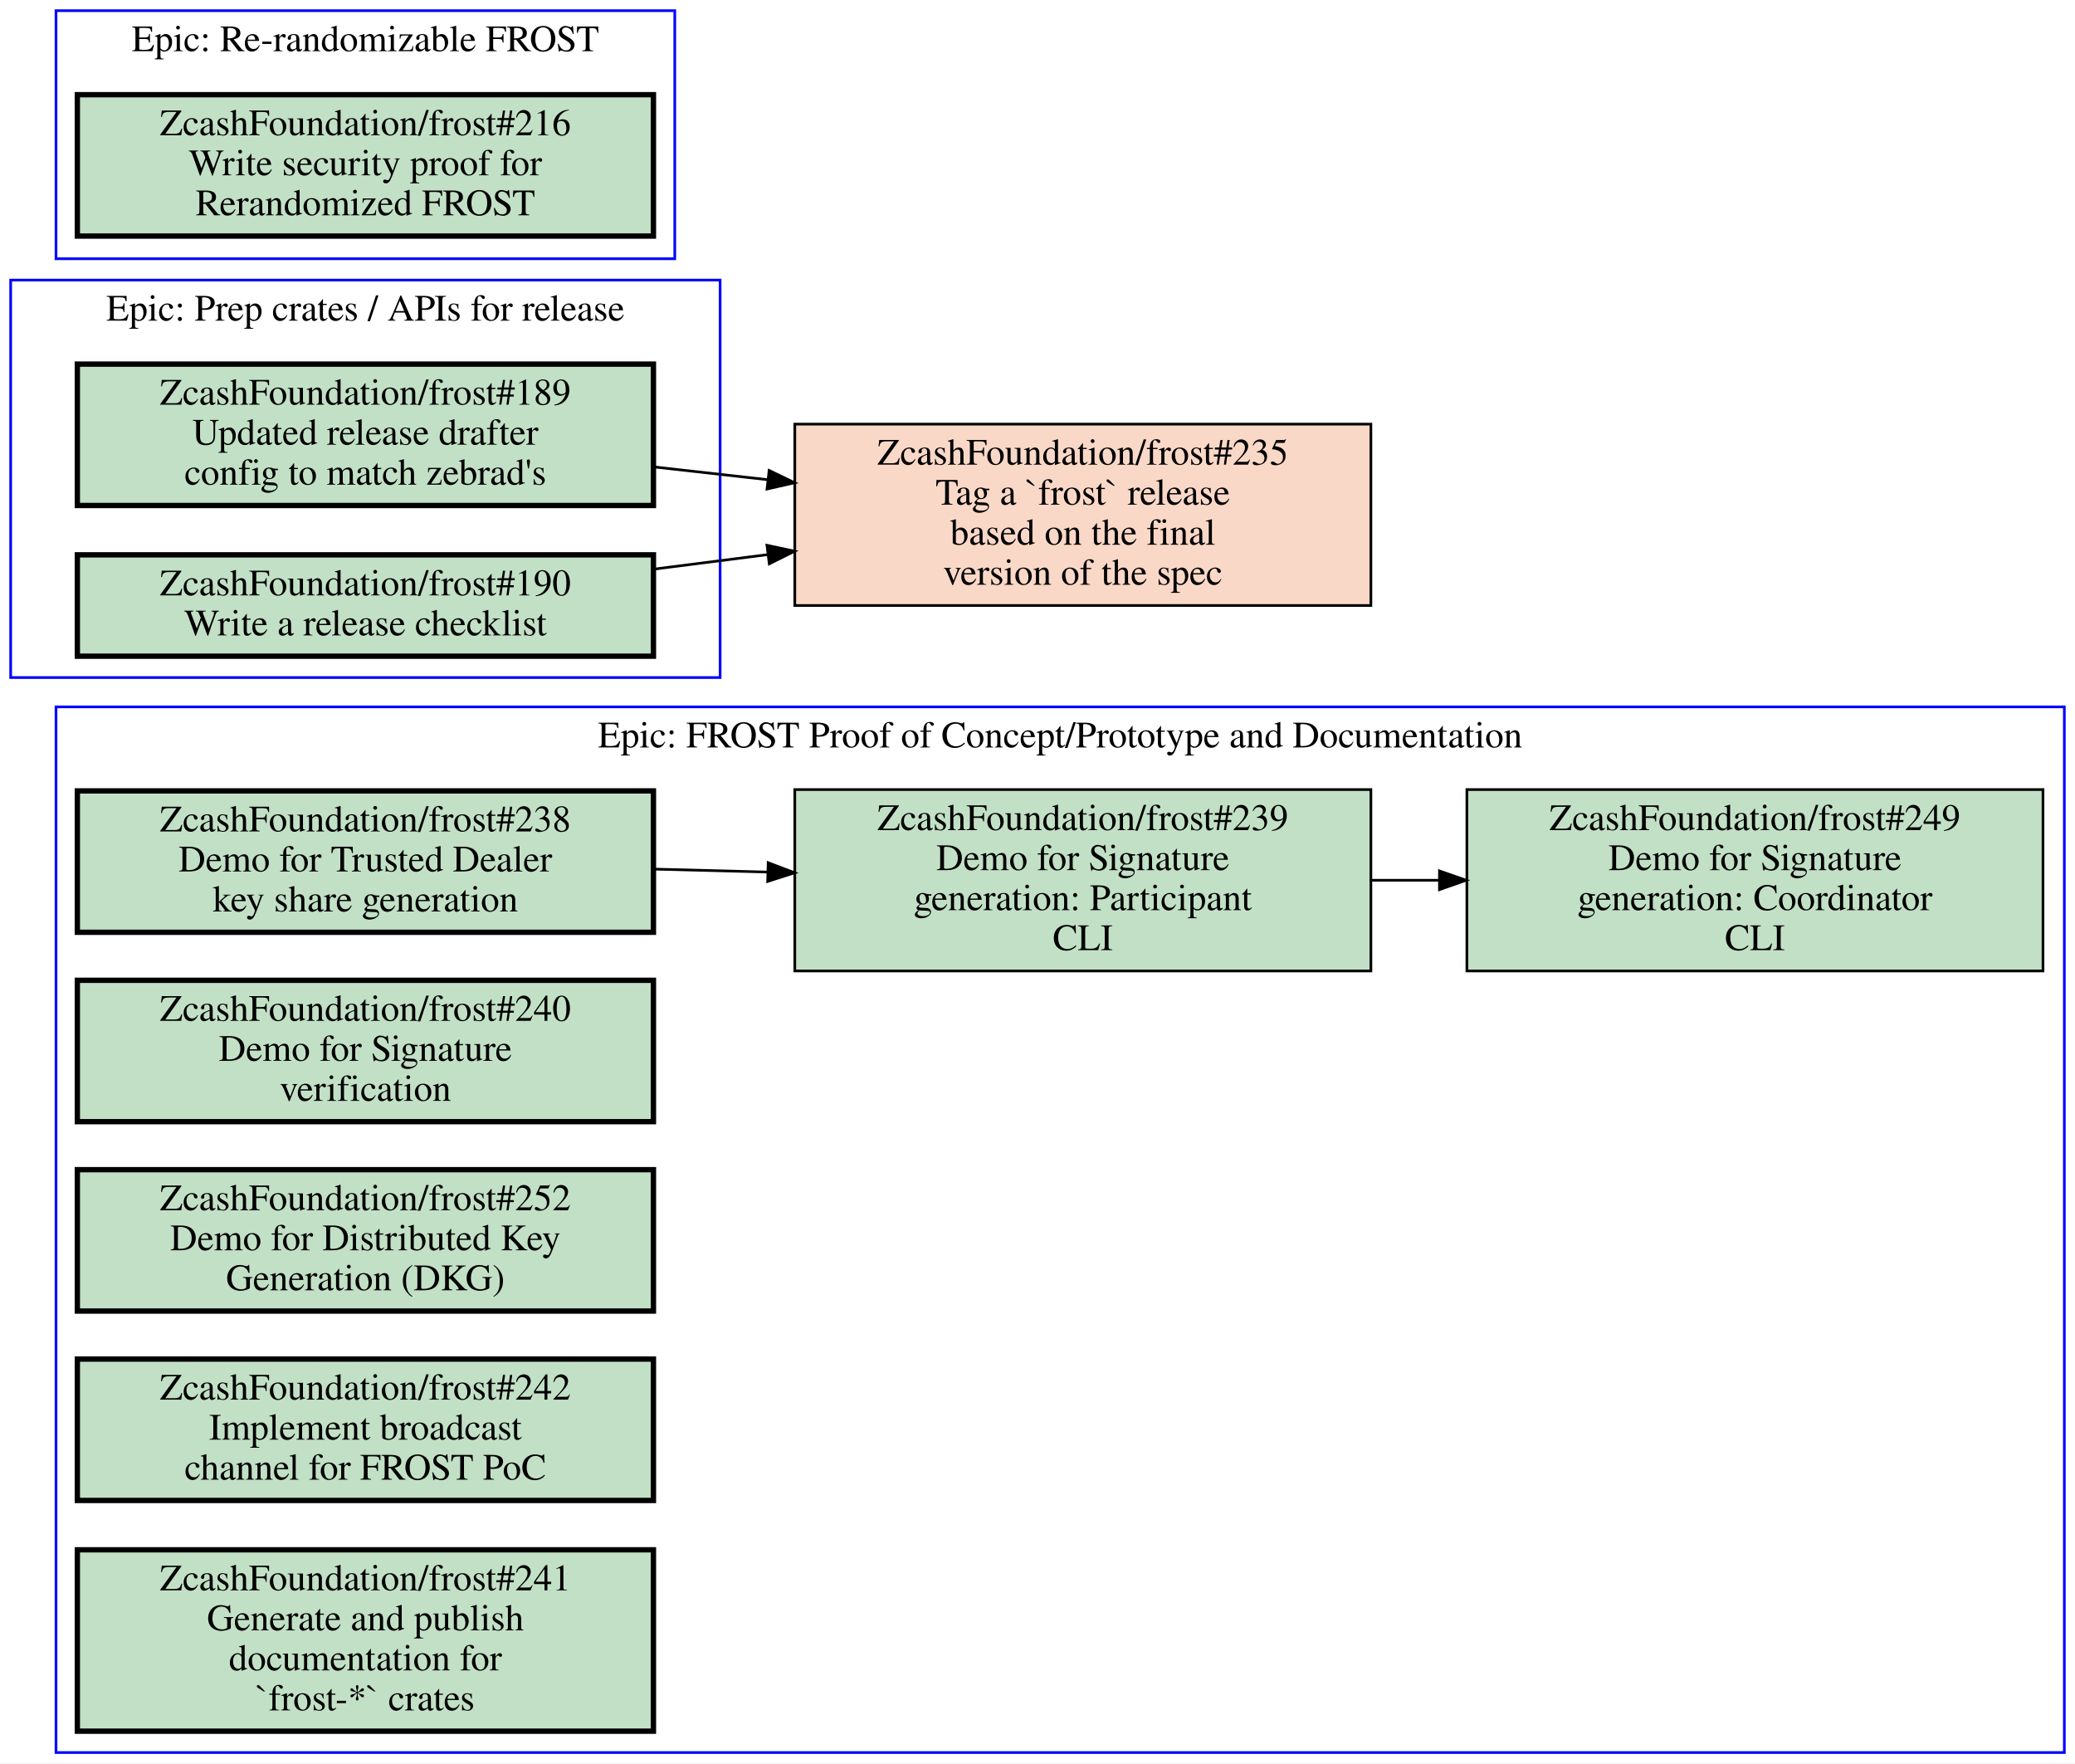
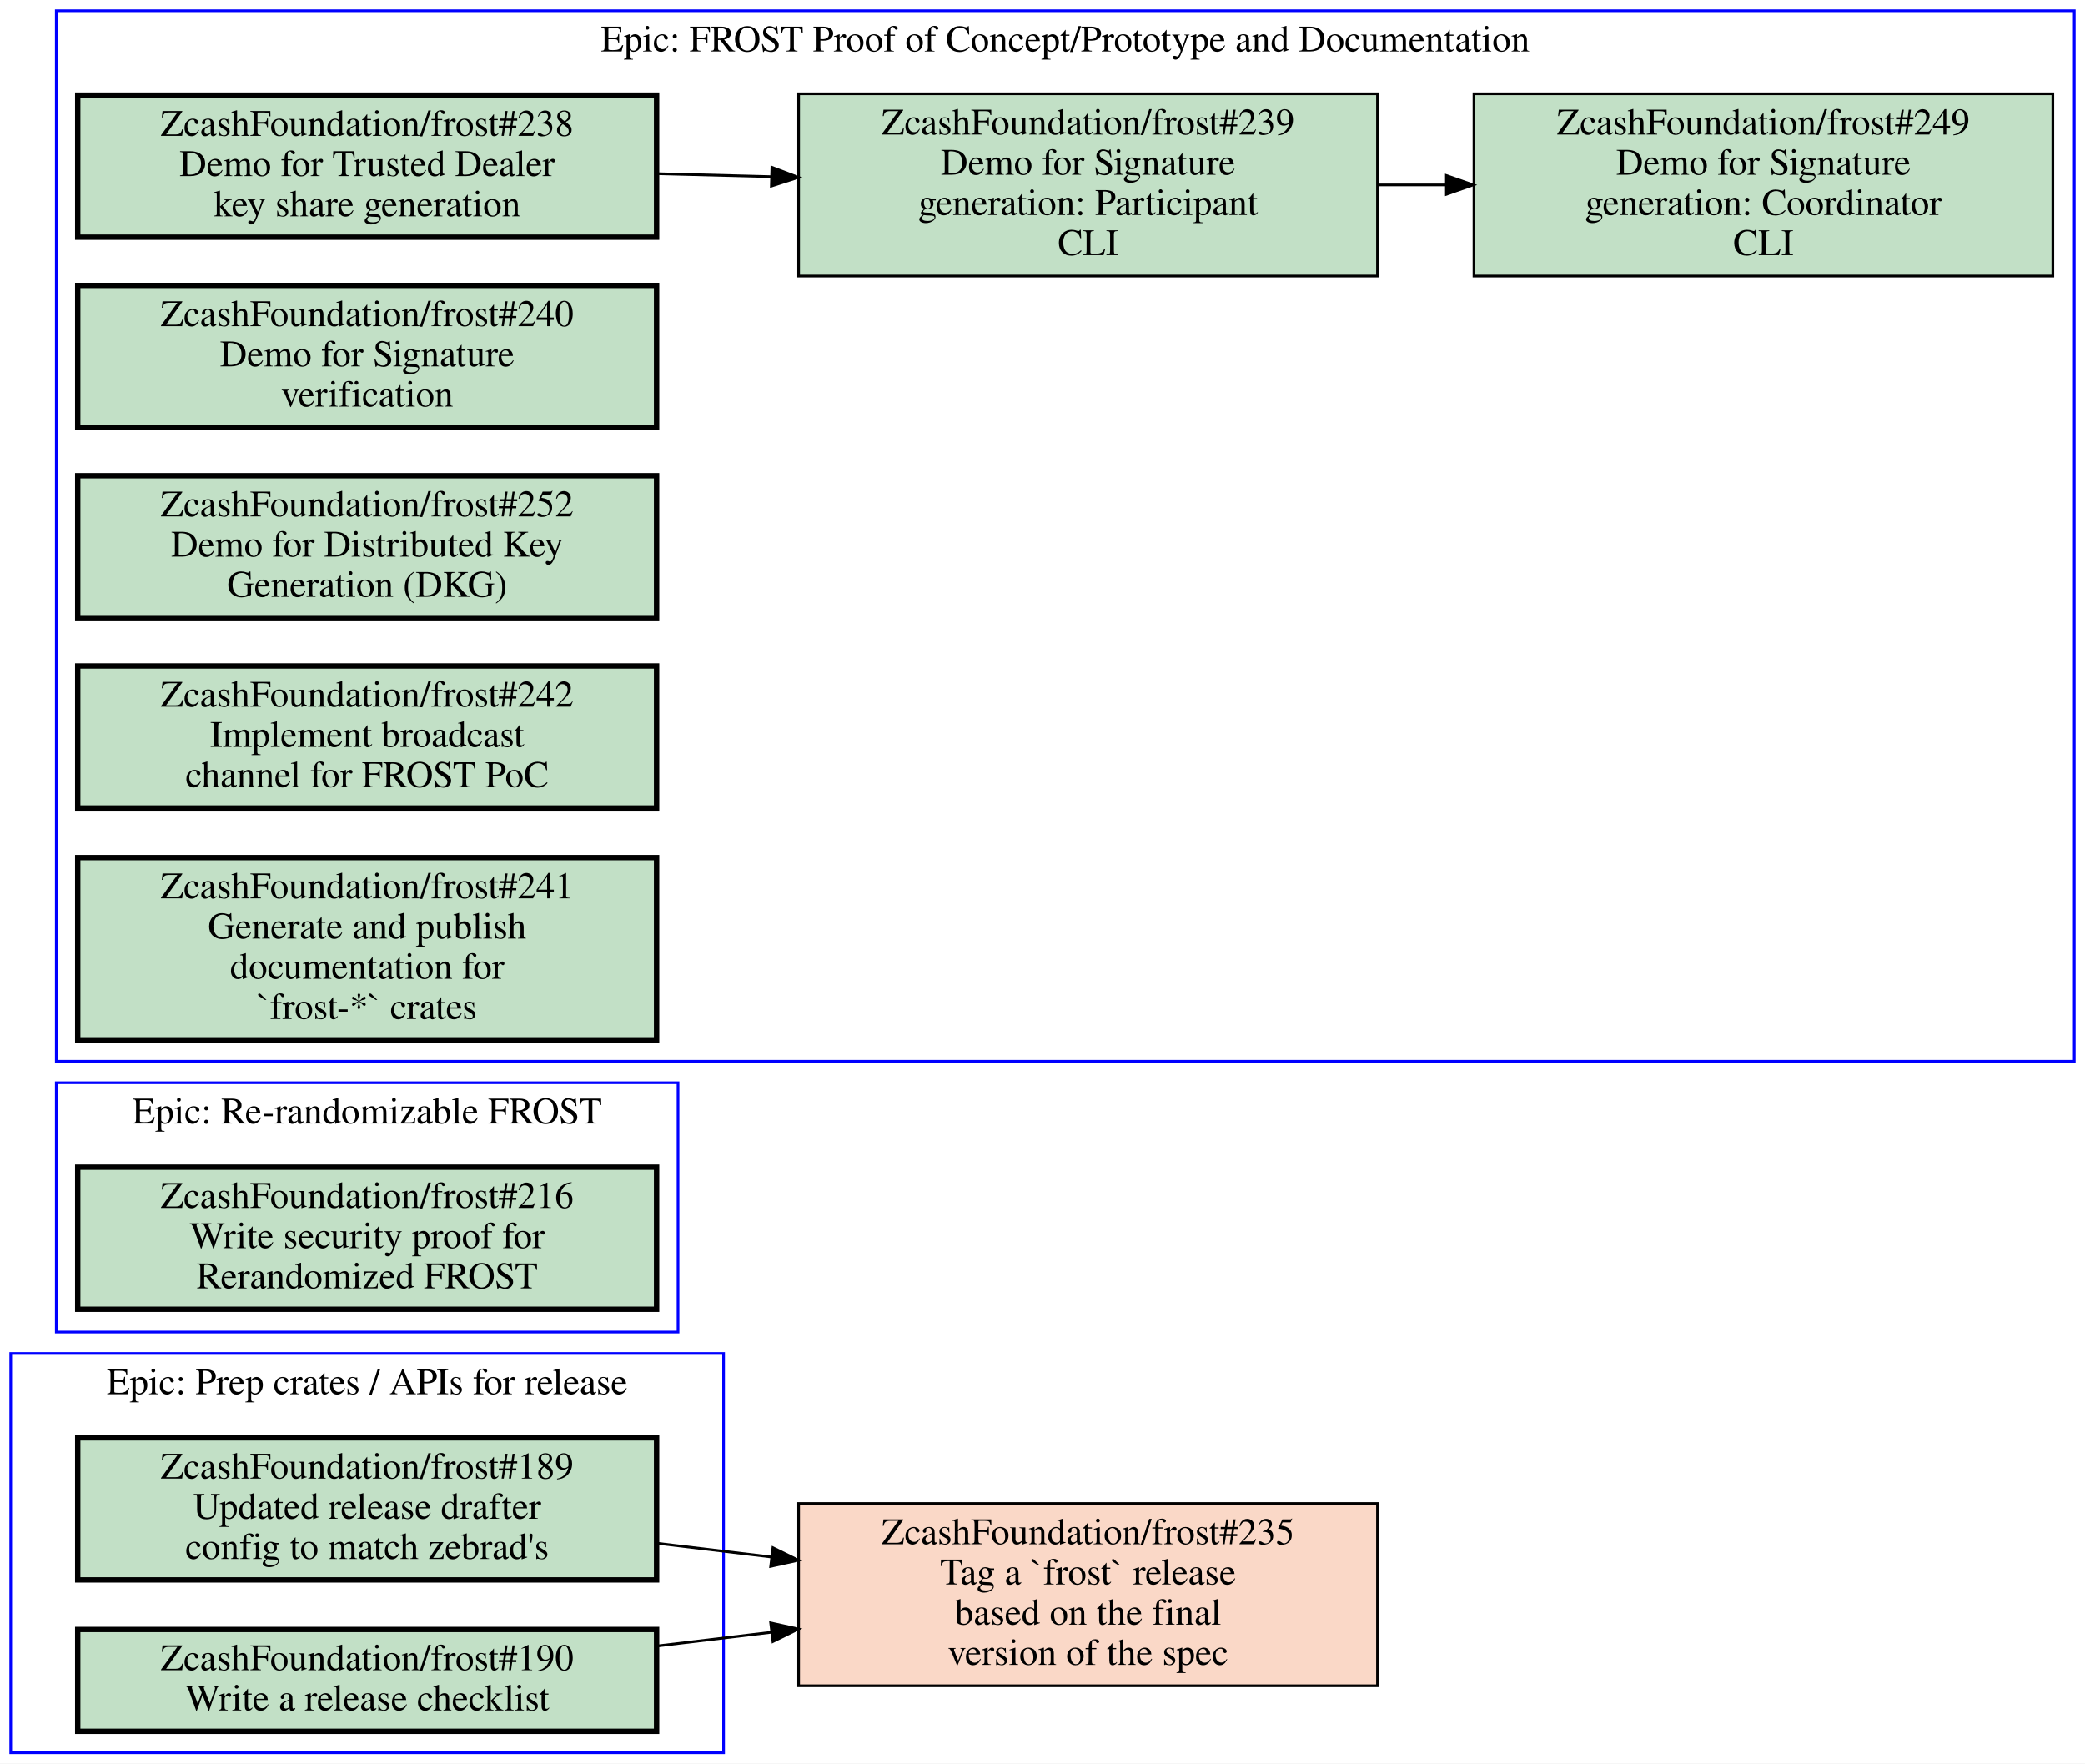
- <svg xmlns="http://www.w3.org/2000/svg" xmlns:xlink="http://www.w3.org/1999/xlink" width="778pt" height="661pt" viewBox="0.00 0.00 778.00 661.00">
-   <g id="graph0" class="graph" transform="scale(1 1) rotate(0) translate(4 657)">
-     <polygon fill="white" stroke="transparent" points="-4,4 -4,-657 774,-657 774,4 -4,4" />
+ <svg xmlns="http://www.w3.org/2000/svg" xmlns:xlink="http://www.w3.org/1999/xlink" width="778pt" height="658pt" viewBox="0.00 0.00 778.00 658.00">
+   <g id="graph0" class="graph" transform="scale(1 1) rotate(0) translate(4 654)">
+     <polygon fill="white" stroke="transparent" points="-4,4 -4,-654 774,-654 774,4 -4,4" />
    <g id="clust1" class="cluster">
-       <polygon fill="none" stroke="blue" points="17,0 17,-392 770,-392 770,0 17,0" />
-       <text text-anchor="middle" x="393.5" y="-376.8" font-family="Times,serif" font-size="14.00">Epic: FROST Proof of Concept/Prototype and Documentation</text>
+       <polygon fill="none" stroke="blue" points="17,-258 17,-650 770,-650 770,-258 17,-258" />
+       <text text-anchor="middle" x="393.5" y="-634.8" font-family="Times,serif" font-size="14.00">Epic: FROST Proof of Concept/Prototype and Documentation</text>
    </g>
    <g id="clust2" class="cluster">
-       <polygon fill="none" stroke="blue" points="0,-403 0,-552 266,-552 266,-403 0,-403" />
-       <text text-anchor="middle" x="133" y="-536.8" font-family="Times,serif" font-size="14.00">Epic: Prep crates / APIs for release</text>
+       <polygon fill="none" stroke="blue" points="17,-157 17,-250 249,-250 249,-157 17,-157" />
+       <text text-anchor="middle" x="133" y="-234.8" font-family="Times,serif" font-size="14.00">Epic: Re-randomizable FROST</text>
    </g>
    <g id="clust3" class="cluster">
-       <polygon fill="none" stroke="blue" points="17,-560 17,-653 249,-653 249,-560 17,-560" />
-       <text text-anchor="middle" x="133" y="-637.8" font-family="Times,serif" font-size="14.00">Epic: Re-randomizable FROST</text>
+       <polygon fill="none" stroke="blue" points="0,0 0,-149 266,-149 266,0 0,0" />
+       <text text-anchor="middle" x="133" y="-133.8" font-family="Times,serif" font-size="14.00">Epic: Prep crates / APIs for release</text>
    </g>
    <g id="node1" class="node open">
      <g id="a_node1">
        <a xlink:href="https://github.com/ZcashFoundation/frost/issues/238" xlink:title="ZcashFoundation/frost#238&#10;Demo for Trusted Dealer&#10;key share generation" target="_blank">
-           <polygon fill="#c2e0c6" stroke="black" stroke-width="2" points="241,-360.5 25,-360.5 25,-307.5 241,-307.5 241,-360.5" />
-           <text text-anchor="middle" x="133" y="-345.3" font-family="Times,serif" font-size="14.00">ZcashFoundation/frost#238</text>
-           <text text-anchor="middle" x="133" y="-330.3" font-family="Times,serif" font-size="14.00">Demo for Trusted Dealer</text>
-           <text text-anchor="middle" x="133" y="-315.3" font-family="Times,serif" font-size="14.00">key share generation</text>
+           <polygon fill="#c2e0c6" stroke="black" stroke-width="2" points="241,-618.5 25,-618.5 25,-565.5 241,-565.5 241,-618.5" />
+           <text text-anchor="middle" x="133" y="-603.3" font-family="Times,serif" font-size="14.00">ZcashFoundation/frost#238</text>
+           <text text-anchor="middle" x="133" y="-588.3" font-family="Times,serif" font-size="14.00">Demo for Trusted Dealer</text>
+           <text text-anchor="middle" x="133" y="-573.3" font-family="Times,serif" font-size="14.00">key share generation</text>
        </a>
      </g>
    </g>
    <g id="node2" class="node open">
      <g id="a_node2">
        <a xlink:href="https://github.com/ZcashFoundation/frost/issues/239" xlink:title="ZcashFoundation/frost#239&#10;Demo for Signature&#10;generation: Participant&#10;CLI" target="_blank">
-           <polygon fill="#c2e0c6" stroke="black" points="510,-361 294,-361 294,-293 510,-293 510,-361" />
-           <text text-anchor="middle" x="402" y="-345.8" font-family="Times,serif" font-size="14.00">ZcashFoundation/frost#239</text>
-           <text text-anchor="middle" x="402" y="-330.8" font-family="Times,serif" font-size="14.00">Demo for Signature</text>
-           <text text-anchor="middle" x="402" y="-315.8" font-family="Times,serif" font-size="14.00">generation: Participant</text>
-           <text text-anchor="middle" x="402" y="-300.8" font-family="Times,serif" font-size="14.00">CLI</text>
+           <polygon fill="#c2e0c6" stroke="black" points="510,-619 294,-619 294,-551 510,-551 510,-619" />
+           <text text-anchor="middle" x="402" y="-603.8" font-family="Times,serif" font-size="14.00">ZcashFoundation/frost#239</text>
+           <text text-anchor="middle" x="402" y="-588.8" font-family="Times,serif" font-size="14.00">Demo for Signature</text>
+           <text text-anchor="middle" x="402" y="-573.8" font-family="Times,serif" font-size="14.00">generation: Participant</text>
+           <text text-anchor="middle" x="402" y="-558.8" font-family="Times,serif" font-size="14.00">CLI</text>
        </a>
      </g>
    </g>
    <g id="edge1" class="edge">
-       <path fill="none" stroke="black" d="M241.06,-331.19C255.07,-330.83 269.48,-330.45 283.65,-330.08" />
-       <polygon fill="black" stroke="black" points="284.02,-333.57 293.92,-329.81 283.83,-326.57 284.02,-333.57" />
+       <path fill="none" stroke="black" d="M241.06,-589.19C255.07,-588.83 269.48,-588.45 283.65,-588.08" />
+       <polygon fill="black" stroke="black" points="284.02,-591.57 293.92,-587.81 283.83,-584.57 284.02,-591.57" />
    </g>
    <g id="node3" class="node open">
      <g id="a_node3">
        <a xlink:href="https://github.com/ZcashFoundation/frost/issues/249" xlink:title="ZcashFoundation/frost#249&#10;Demo for Signature&#10;generation: Coordinator&#10;CLI" target="_blank">
-           <polygon fill="#c2e0c6" stroke="black" points="762,-361 546,-361 546,-293 762,-293 762,-361" />
-           <text text-anchor="middle" x="654" y="-345.8" font-family="Times,serif" font-size="14.00">ZcashFoundation/frost#249</text>
-           <text text-anchor="middle" x="654" y="-330.8" font-family="Times,serif" font-size="14.00">Demo for Signature</text>
-           <text text-anchor="middle" x="654" y="-315.8" font-family="Times,serif" font-size="14.00">generation: Coordinator</text>
-           <text text-anchor="middle" x="654" y="-300.8" font-family="Times,serif" font-size="14.00">CLI</text>
+           <polygon fill="#c2e0c6" stroke="black" points="762,-619 546,-619 546,-551 762,-551 762,-619" />
+           <text text-anchor="middle" x="654" y="-603.8" font-family="Times,serif" font-size="14.00">ZcashFoundation/frost#249</text>
+           <text text-anchor="middle" x="654" y="-588.8" font-family="Times,serif" font-size="14.00">Demo for Signature</text>
+           <text text-anchor="middle" x="654" y="-573.8" font-family="Times,serif" font-size="14.00">generation: Coordinator</text>
+           <text text-anchor="middle" x="654" y="-558.8" font-family="Times,serif" font-size="14.00">CLI</text>
        </a>
      </g>
    </g>
    <g id="edge2" class="edge">
-       <path fill="none" stroke="black" d="M510.11,-327C518.5,-327 526.99,-327 535.44,-327" />
-       <polygon fill="black" stroke="black" points="535.71,-330.5 545.71,-327 535.71,-323.5 535.71,-330.5" />
+       <path fill="none" stroke="black" d="M510.11,-585C518.5,-585 526.99,-585 535.44,-585" />
+       <polygon fill="black" stroke="black" points="535.71,-588.5 545.71,-585 535.71,-581.5 535.71,-588.5" />
    </g>
    <g id="node4" class="node open">
      <g id="a_node4">
        <a xlink:href="https://github.com/ZcashFoundation/frost/issues/240" xlink:title="ZcashFoundation/frost#240&#10;Demo for Signature&#10;verification" target="_blank">
-           <polygon fill="#c2e0c6" stroke="black" stroke-width="2" points="241,-289.5 25,-289.5 25,-236.5 241,-236.5 241,-289.5" />
-           <text text-anchor="middle" x="133" y="-274.3" font-family="Times,serif" font-size="14.00">ZcashFoundation/frost#240</text>
-           <text text-anchor="middle" x="133" y="-259.3" font-family="Times,serif" font-size="14.00">Demo for Signature</text>
-           <text text-anchor="middle" x="133" y="-244.3" font-family="Times,serif" font-size="14.00">verification</text>
+           <polygon fill="#c2e0c6" stroke="black" stroke-width="2" points="241,-547.5 25,-547.5 25,-494.5 241,-494.5 241,-547.5" />
+           <text text-anchor="middle" x="133" y="-532.3" font-family="Times,serif" font-size="14.00">ZcashFoundation/frost#240</text>
+           <text text-anchor="middle" x="133" y="-517.3" font-family="Times,serif" font-size="14.00">Demo for Signature</text>
+           <text text-anchor="middle" x="133" y="-502.3" font-family="Times,serif" font-size="14.00">verification</text>
        </a>
      </g>
    </g>
    <g id="node5" class="node open">
      <g id="a_node5">
        <a xlink:href="https://github.com/ZcashFoundation/frost/issues/252" xlink:title="ZcashFoundation/frost#252&#10;Demo for Distributed Key&#10;Generation (DKG)" target="_blank">
-           <polygon fill="#c2e0c6" stroke="black" stroke-width="2" points="241,-218.5 25,-218.5 25,-165.5 241,-165.5 241,-218.5" />
-           <text text-anchor="middle" x="133" y="-203.3" font-family="Times,serif" font-size="14.00">ZcashFoundation/frost#252</text>
-           <text text-anchor="middle" x="133" y="-188.3" font-family="Times,serif" font-size="14.00">Demo for Distributed Key</text>
-           <text text-anchor="middle" x="133" y="-173.3" font-family="Times,serif" font-size="14.00">Generation (DKG)</text>
+           <polygon fill="#c2e0c6" stroke="black" stroke-width="2" points="241,-476.5 25,-476.5 25,-423.5 241,-423.5 241,-476.5" />
+           <text text-anchor="middle" x="133" y="-461.3" font-family="Times,serif" font-size="14.00">ZcashFoundation/frost#252</text>
+           <text text-anchor="middle" x="133" y="-446.3" font-family="Times,serif" font-size="14.00">Demo for Distributed Key</text>
+           <text text-anchor="middle" x="133" y="-431.3" font-family="Times,serif" font-size="14.00">Generation (DKG)</text>
        </a>
      </g>
    </g>
    <g id="node6" class="node open">
      <g id="a_node6">
        <a xlink:href="https://github.com/ZcashFoundation/frost/issues/242" xlink:title="ZcashFoundation/frost#242&#10;Implement broadcast&#10;channel for FROST PoC" target="_blank">
-           <polygon fill="#c2e0c6" stroke="black" stroke-width="2" points="241,-147.5 25,-147.5 25,-94.5 241,-94.5 241,-147.5" />
-           <text text-anchor="middle" x="133" y="-132.3" font-family="Times,serif" font-size="14.00">ZcashFoundation/frost#242</text>
-           <text text-anchor="middle" x="133" y="-117.3" font-family="Times,serif" font-size="14.00">Implement broadcast</text>
-           <text text-anchor="middle" x="133" y="-102.3" font-family="Times,serif" font-size="14.00">channel for FROST PoC</text>
+           <polygon fill="#c2e0c6" stroke="black" stroke-width="2" points="241,-405.5 25,-405.5 25,-352.5 241,-352.5 241,-405.5" />
+           <text text-anchor="middle" x="133" y="-390.3" font-family="Times,serif" font-size="14.00">ZcashFoundation/frost#242</text>
+           <text text-anchor="middle" x="133" y="-375.3" font-family="Times,serif" font-size="14.00">Implement broadcast</text>
+           <text text-anchor="middle" x="133" y="-360.3" font-family="Times,serif" font-size="14.00">channel for FROST PoC</text>
        </a>
      </g>
    </g>
    <g id="node7" class="node open">
      <g id="a_node7">
        <a xlink:href="https://github.com/ZcashFoundation/frost/issues/241" xlink:title="ZcashFoundation/frost#241&#10;Generate and publish&#10;documentation for&#10;`frost-*` crates" target="_blank">
-           <polygon fill="#c2e0c6" stroke="black" stroke-width="2" points="241,-76 25,-76 25,-8 241,-8 241,-76" />
-           <text text-anchor="middle" x="133" y="-60.8" font-family="Times,serif" font-size="14.00">ZcashFoundation/frost#241</text>
-           <text text-anchor="middle" x="133" y="-45.8" font-family="Times,serif" font-size="14.00">Generate and publish</text>
-           <text text-anchor="middle" x="133" y="-30.8" font-family="Times,serif" font-size="14.00">documentation for</text>
-           <text text-anchor="middle" x="133" y="-15.8" font-family="Times,serif" font-size="14.00">`frost-*` crates</text>
+           <polygon fill="#c2e0c6" stroke="black" stroke-width="2" points="241,-334 25,-334 25,-266 241,-266 241,-334" />
+           <text text-anchor="middle" x="133" y="-318.8" font-family="Times,serif" font-size="14.00">ZcashFoundation/frost#241</text>
+           <text text-anchor="middle" x="133" y="-303.8" font-family="Times,serif" font-size="14.00">Generate and publish</text>
+           <text text-anchor="middle" x="133" y="-288.8" font-family="Times,serif" font-size="14.00">documentation for</text>
+           <text text-anchor="middle" x="133" y="-273.8" font-family="Times,serif" font-size="14.00">`frost-*` crates</text>
        </a>
      </g>
    </g>
    <g id="node8" class="node open">
      <g id="a_node8">
+         <a xlink:href="https://github.com/ZcashFoundation/frost/issues/216" xlink:title="ZcashFoundation/frost#216&#10;Write security proof for&#10;Rerandomized FROST" target="_blank">
+           <polygon fill="#c2e0c6" stroke="black" stroke-width="2" points="241,-218.5 25,-218.5 25,-165.5 241,-165.5 241,-218.5" />
+           <text text-anchor="middle" x="133" y="-203.3" font-family="Times,serif" font-size="14.00">ZcashFoundation/frost#216</text>
+           <text text-anchor="middle" x="133" y="-188.3" font-family="Times,serif" font-size="14.00">Write security proof for</text>
+           <text text-anchor="middle" x="133" y="-173.3" font-family="Times,serif" font-size="14.00">Rerandomized FROST</text>
+         </a>
+       </g>
+     </g>
+     <g id="node9" class="node open">
+       <g id="a_node9">
        <a xlink:href="https://github.com/ZcashFoundation/frost/issues/189" xlink:title="ZcashFoundation/frost#189&#10;Updated release drafter&#10;config to match zebrad's" target="_blank">
-           <polygon fill="#c2e0c6" stroke="black" stroke-width="2" points="241,-520.5 25,-520.5 25,-467.5 241,-467.5 241,-520.5" />
-           <text text-anchor="middle" x="133" y="-505.3" font-family="Times,serif" font-size="14.00">ZcashFoundation/frost#189</text>
-           <text text-anchor="middle" x="133" y="-490.3" font-family="Times,serif" font-size="14.00">Updated release drafter</text>
-           <text text-anchor="middle" x="133" y="-475.3" font-family="Times,serif" font-size="14.00">config to match zebrad's</text>
+           <polygon fill="#c2e0c6" stroke="black" stroke-width="2" points="241,-117.5 25,-117.5 25,-64.5 241,-64.5 241,-117.5" />
+           <text text-anchor="middle" x="133" y="-102.3" font-family="Times,serif" font-size="14.00">ZcashFoundation/frost#189</text>
+           <text text-anchor="middle" x="133" y="-87.3" font-family="Times,serif" font-size="14.00">Updated release drafter</text>
+           <text text-anchor="middle" x="133" y="-72.3" font-family="Times,serif" font-size="14.00">config to match zebrad's</text>
        </a>
      </g>
    </g>
    <g id="node11" class="node closed">
      <g id="a_node11">
        <a xlink:href="https://github.com/ZcashFoundation/frost/issues/235" xlink:title="ZcashFoundation/frost#235&#10;Tag a `frost` release&#10;based on the final&#10;version of the spec" target="_blank">
-           <polygon fill="#fad8c7" stroke="black" points="510,-498 294,-498 294,-430 510,-430 510,-498" />
-           <text text-anchor="middle" x="402" y="-482.8" font-family="Times,serif" font-size="14.00">ZcashFoundation/frost#235</text>
-           <text text-anchor="middle" x="402" y="-467.8" font-family="Times,serif" font-size="14.00">Tag a `frost` release</text>
-           <text text-anchor="middle" x="402" y="-452.8" font-family="Times,serif" font-size="14.00">based on the final</text>
-           <text text-anchor="middle" x="402" y="-437.8" font-family="Times,serif" font-size="14.00">version of the spec</text>
+           <polygon fill="#fad8c7" stroke="black" points="510,-93 294,-93 294,-25 510,-25 510,-93" />
+           <text text-anchor="middle" x="402" y="-77.8" font-family="Times,serif" font-size="14.00">ZcashFoundation/frost#235</text>
+           <text text-anchor="middle" x="402" y="-62.8" font-family="Times,serif" font-size="14.00">Tag a `frost` release</text>
+           <text text-anchor="middle" x="402" y="-47.8" font-family="Times,serif" font-size="14.00">based on the final</text>
+           <text text-anchor="middle" x="402" y="-32.8" font-family="Times,serif" font-size="14.00">version of the spec</text>
        </a>
      </g>
    </g>
    <g id="edge3" class="edge">
-       <path fill="none" stroke="black" d="M241.06,-481.97C255.07,-480.4 269.48,-478.78 283.65,-477.19" />
-       <polygon fill="black" stroke="black" points="284.38,-480.63 293.92,-476.03 283.59,-473.67 284.38,-480.63" />
+       <path fill="none" stroke="black" d="M241.06,-78.17C255.07,-76.49 269.48,-74.76 283.65,-73.06" />
+       <polygon fill="black" stroke="black" points="284.41,-76.5 293.92,-71.83 283.57,-69.55 284.41,-76.5" />
    </g>
-     <g id="node9" class="node open">
-       <g id="a_node9">
+     <g id="node10" class="node open">
+       <g id="a_node10">
        <a xlink:href="https://github.com/ZcashFoundation/frost/issues/190" xlink:title="ZcashFoundation/frost#190&#10;Write a release checklist" target="_blank">
-           <polygon fill="#c2e0c6" stroke="black" stroke-width="2" points="241,-449 25,-449 25,-411 241,-411 241,-449" />
-           <text text-anchor="middle" x="133" y="-433.8" font-family="Times,serif" font-size="14.00">ZcashFoundation/frost#190</text>
-           <text text-anchor="middle" x="133" y="-418.8" font-family="Times,serif" font-size="14.00">Write a release checklist</text>
+           <polygon fill="#c2e0c6" stroke="black" stroke-width="2" points="241,-46 25,-46 25,-8 241,-8 241,-46" />
+           <text text-anchor="middle" x="133" y="-30.8" font-family="Times,serif" font-size="14.00">ZcashFoundation/frost#190</text>
+           <text text-anchor="middle" x="133" y="-15.8" font-family="Times,serif" font-size="14.00">Write a release checklist</text>
        </a>
      </g>
    </g>
    <g id="edge4" class="edge">
-       <path fill="none" stroke="black" d="M241.06,-443.63C255.07,-445.42 269.48,-447.25 283.65,-449.06" />
-       <polygon fill="black" stroke="black" points="283.56,-452.58 293.92,-450.36 284.44,-445.63 283.56,-452.58" />
-     </g>
-     <g id="node10" class="node open">
-       <g id="a_node10">
-         <a xlink:href="https://github.com/ZcashFoundation/frost/issues/216" xlink:title="ZcashFoundation/frost#216&#10;Write security proof for&#10;Rerandomized FROST" target="_blank">
-           <polygon fill="#c2e0c6" stroke="black" stroke-width="2" points="241,-621.5 25,-621.5 25,-568.5 241,-568.5 241,-621.5" />
-           <text text-anchor="middle" x="133" y="-606.3" font-family="Times,serif" font-size="14.00">ZcashFoundation/frost#216</text>
-           <text text-anchor="middle" x="133" y="-591.3" font-family="Times,serif" font-size="14.00">Write security proof for</text>
-           <text text-anchor="middle" x="133" y="-576.3" font-family="Times,serif" font-size="14.00">Rerandomized FROST</text>
-         </a>
-       </g>
+       <path fill="none" stroke="black" d="M241.06,-39.83C255.07,-41.51 269.48,-43.24 283.65,-44.94" />
+       <polygon fill="black" stroke="black" points="283.57,-48.45 293.92,-46.17 284.41,-41.5 283.57,-48.45" />
    </g>
  </g>
</svg>
